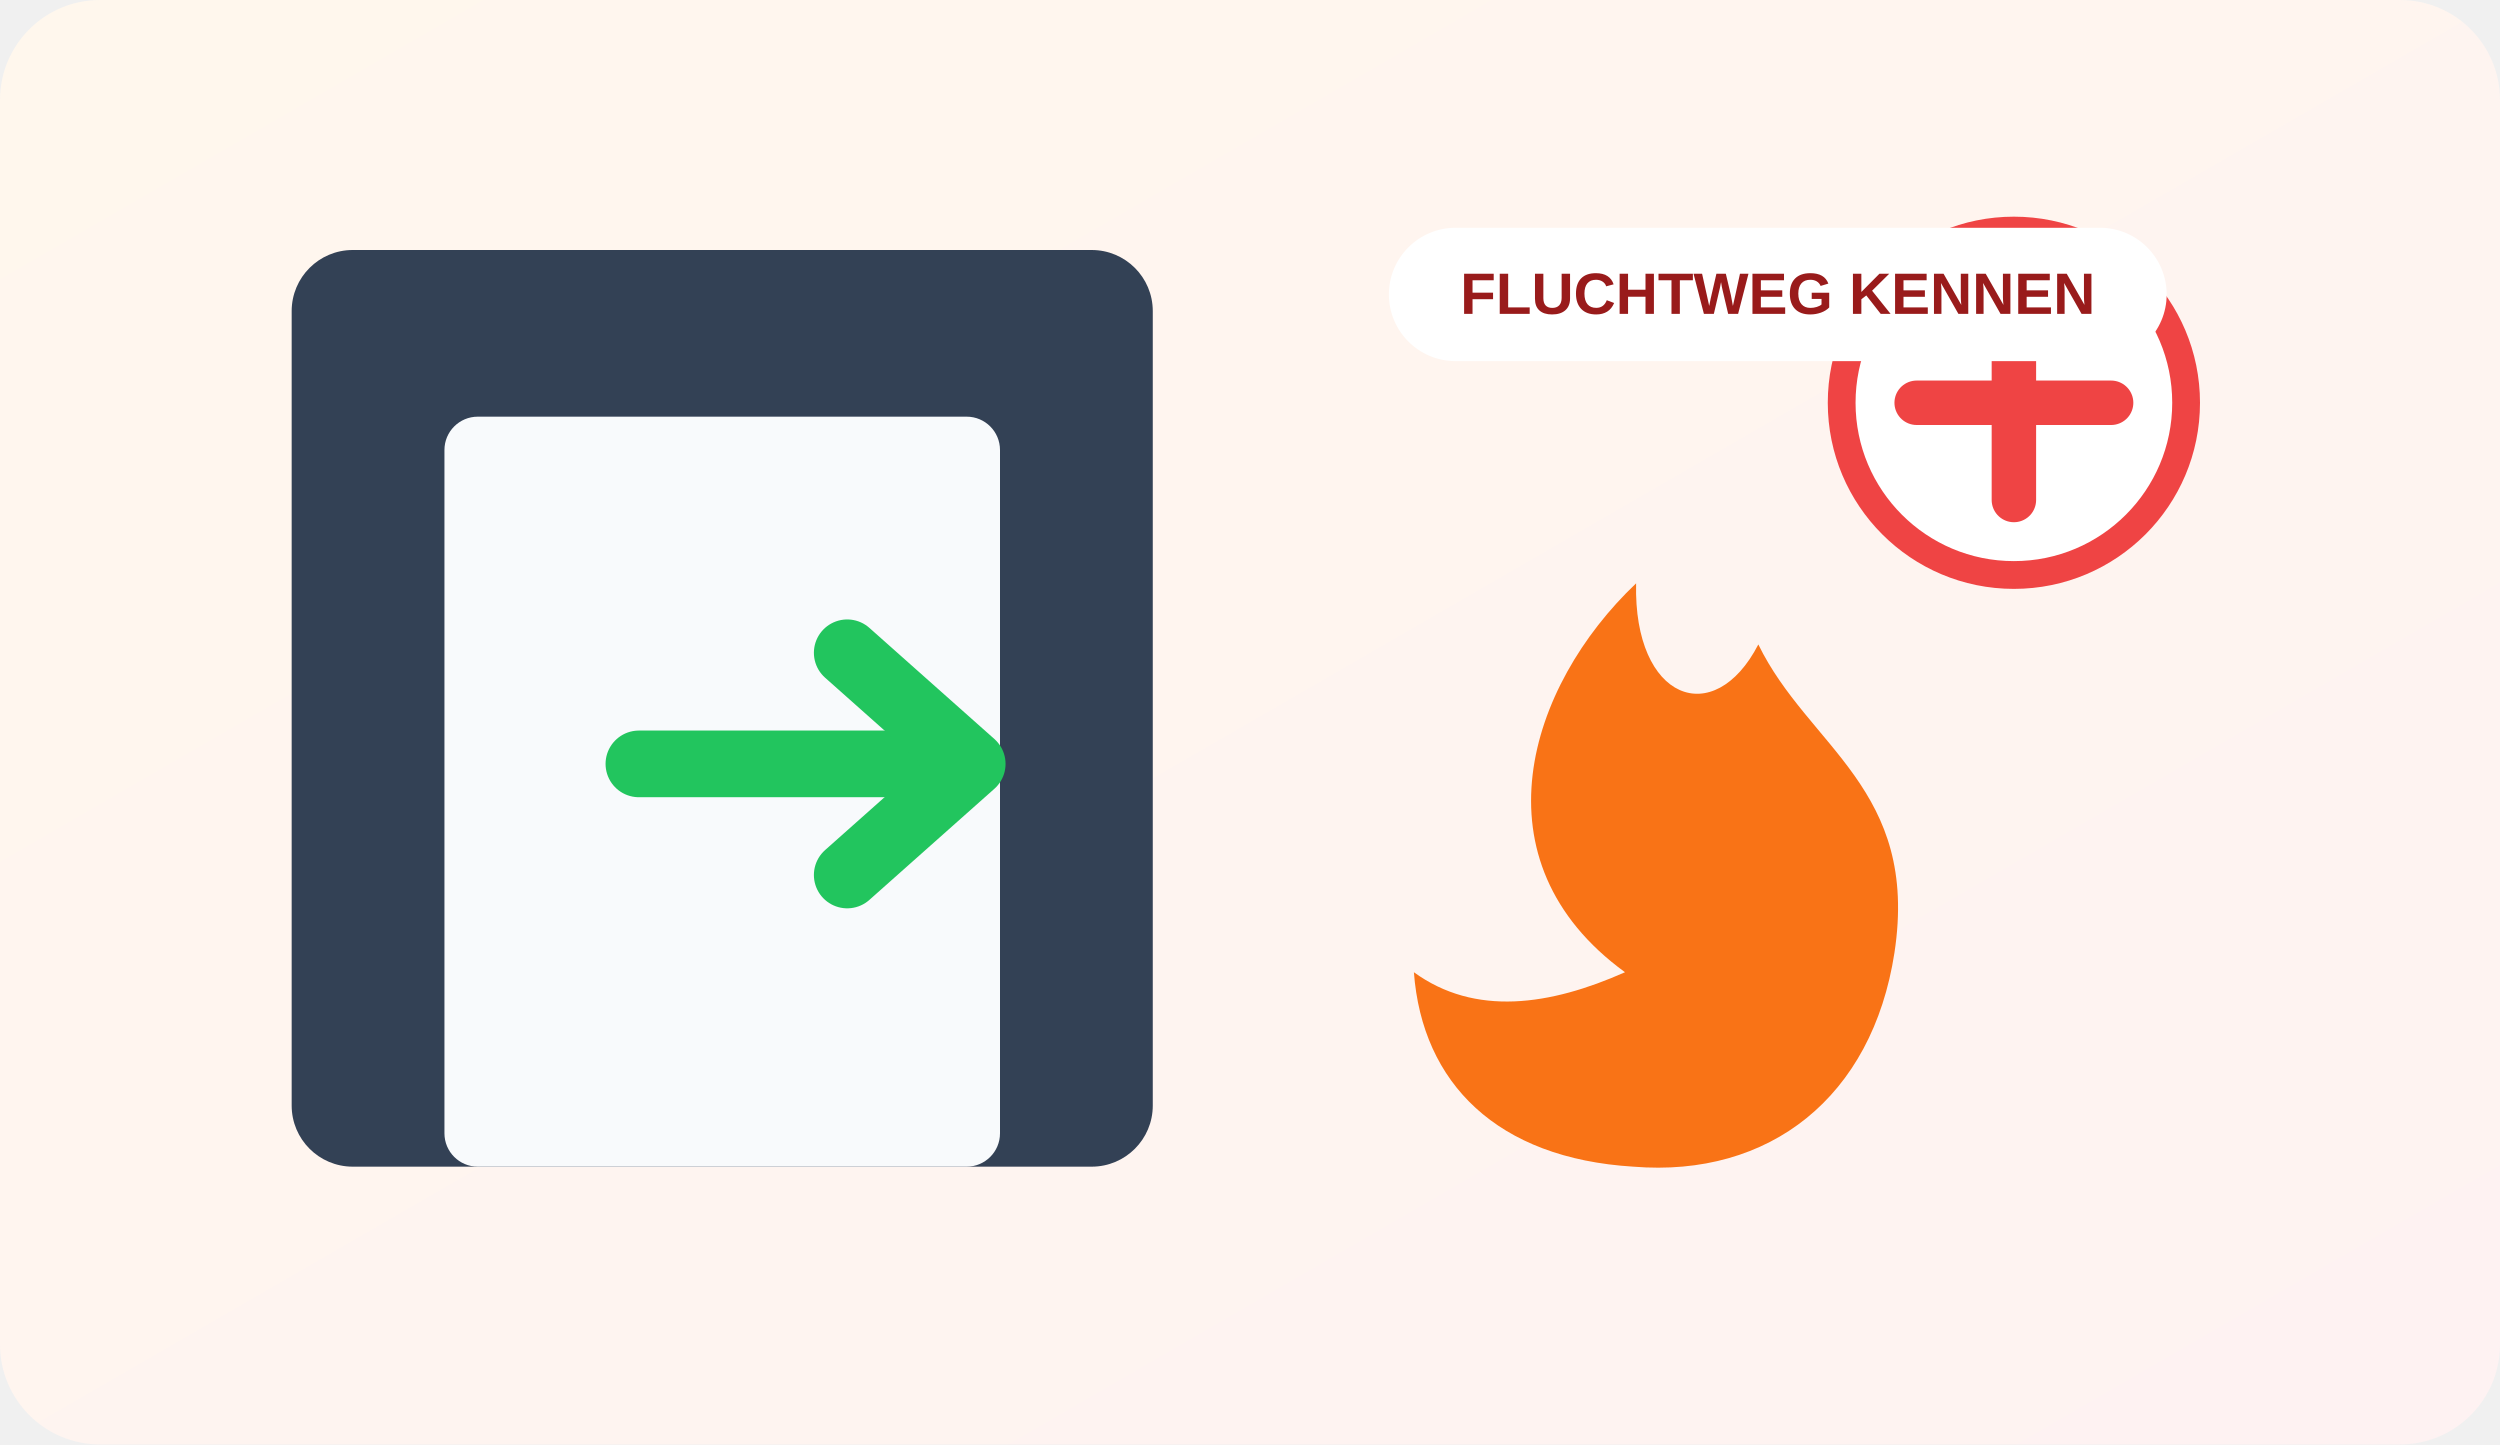
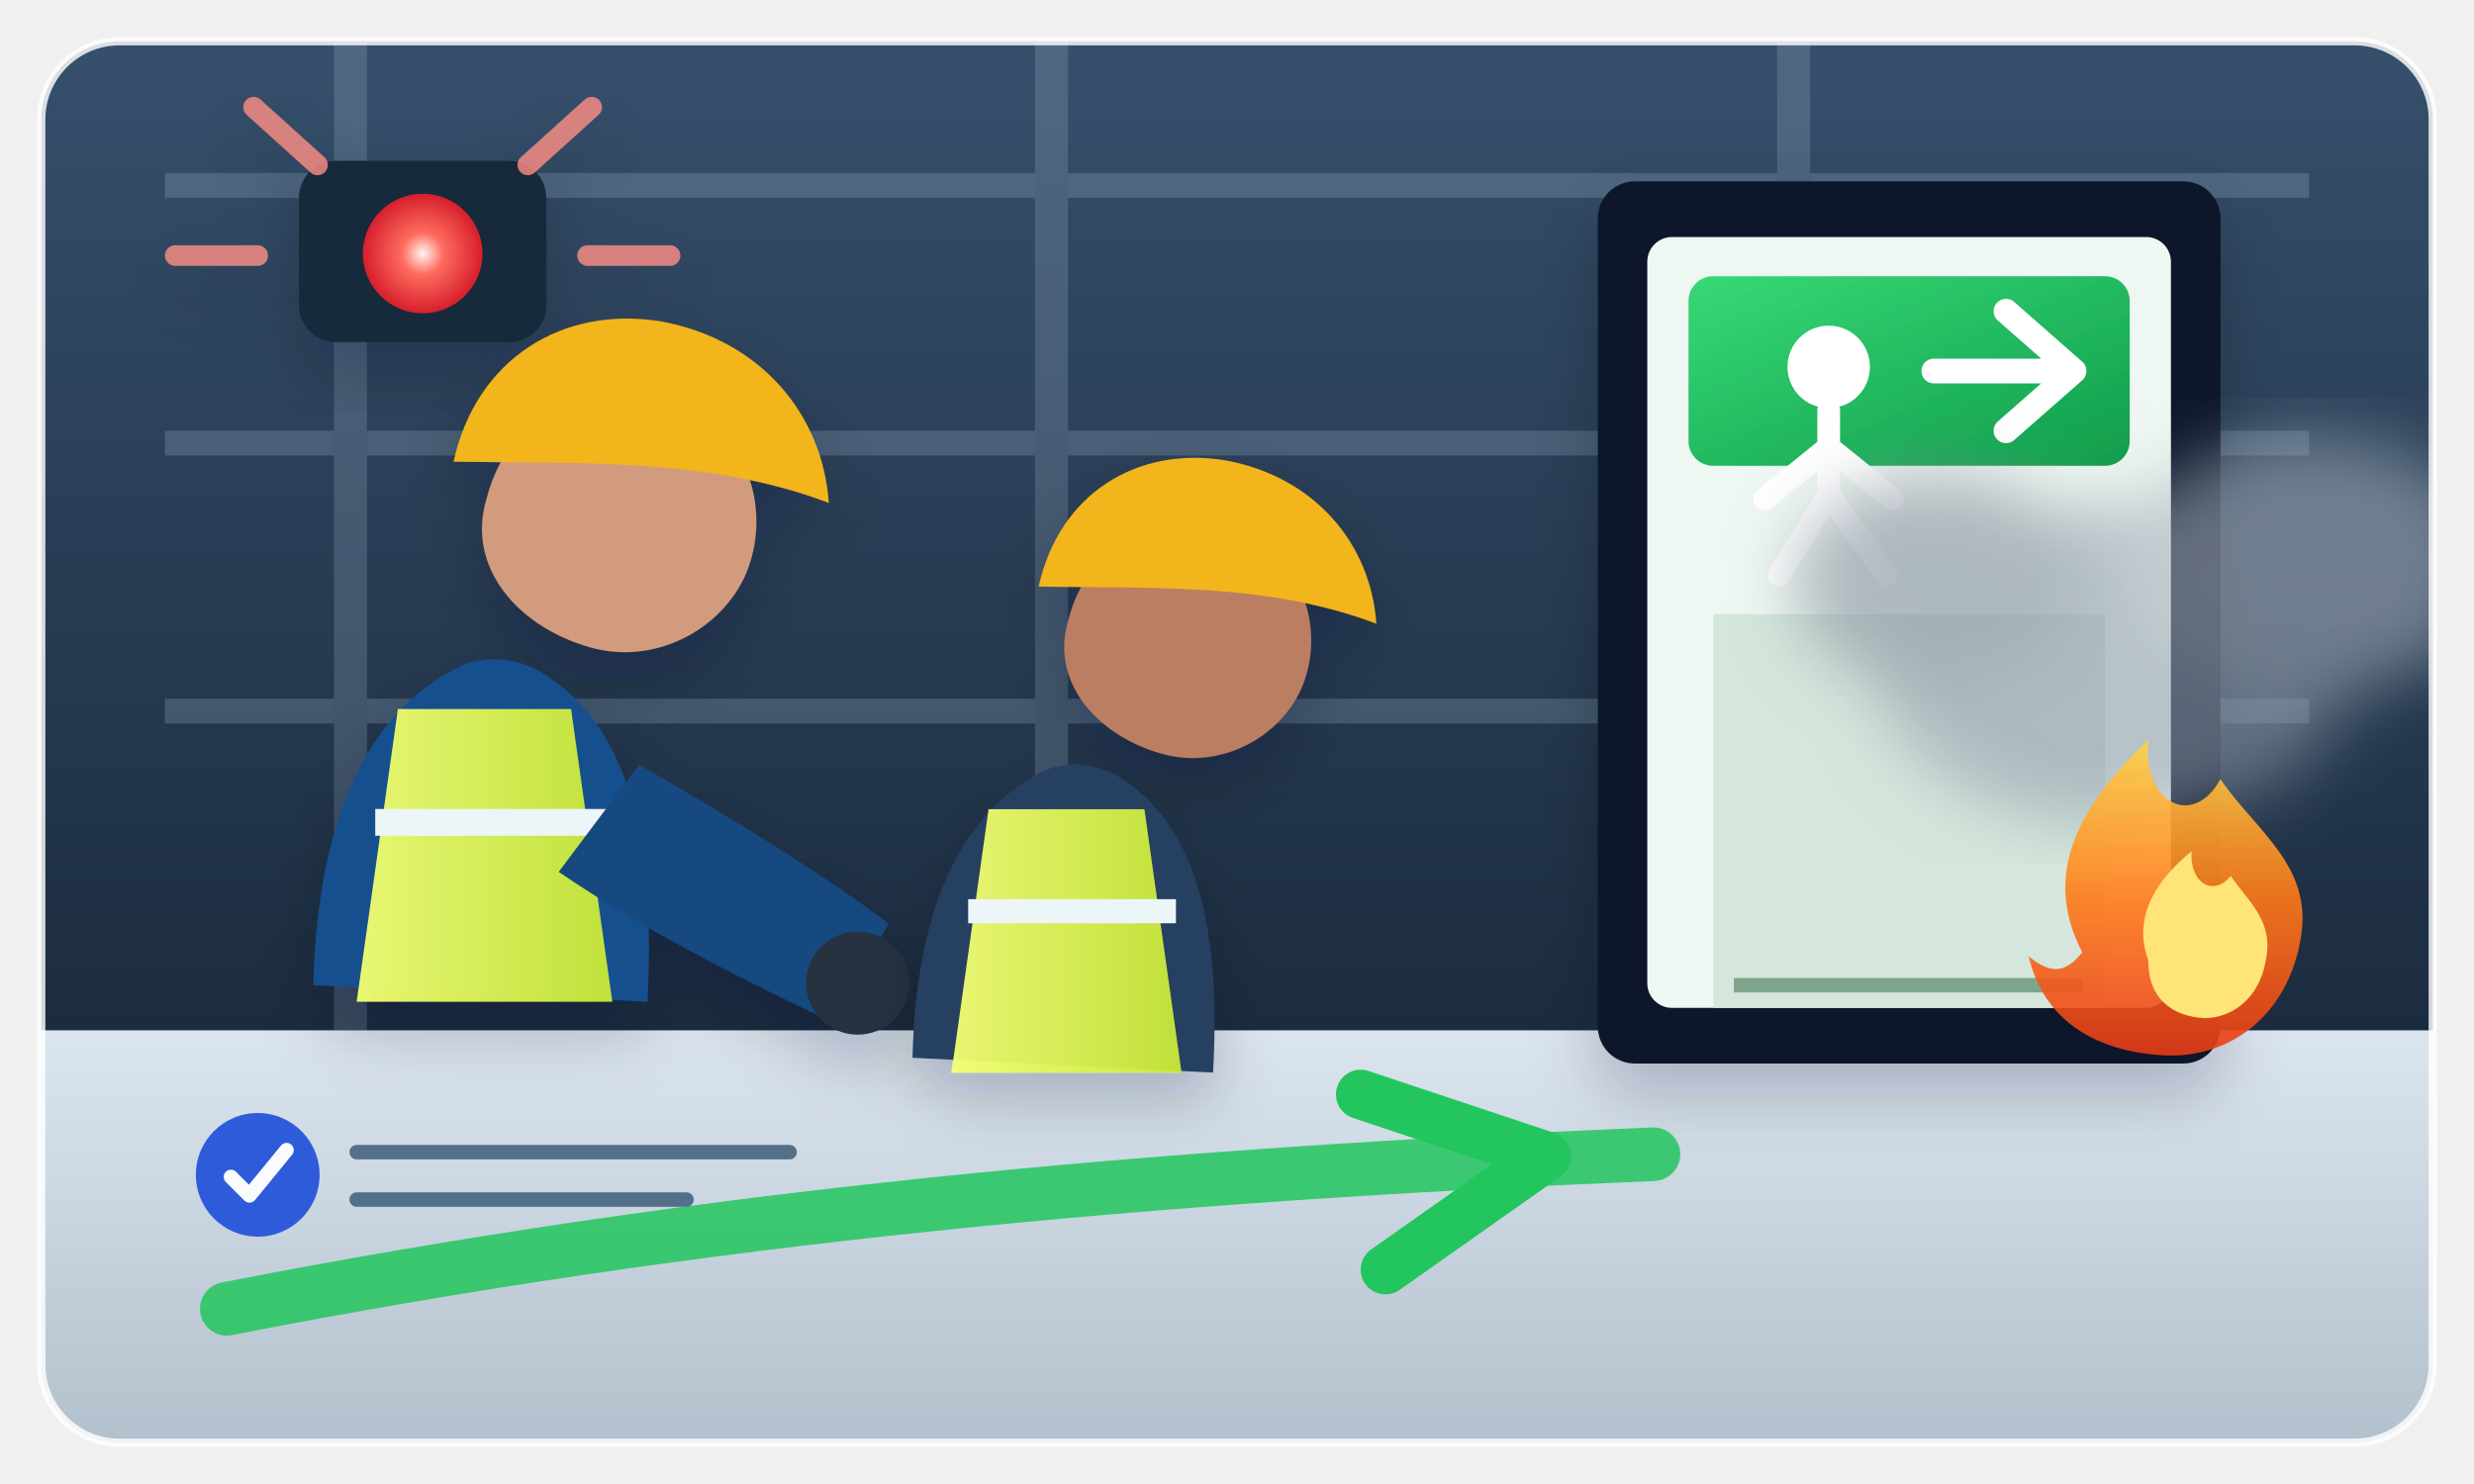
- <svg xmlns="http://www.w3.org/2000/svg" viewBox="0 0 900 520" role="img" aria-labelledby="t d">
+ <svg xmlns="http://www.w3.org/2000/svg" viewBox="0 0 1200 720" role="img" aria-label="Professionelle Illustration: Beschäftigte verlassen geordnet einen Industriebereich über einen gekennzeichneten Fluchtweg">
  <defs>
-     <linearGradient id="g" x1="0" y1="0" x2="1" y2="1">
-       <stop stop-color="#fff7ed" />
-       <stop offset="1" stop-color="#fef2f2" />
+     <linearGradient id="bg" x1="0" y1="0" x2="1" y2="1">
+       <stop stop-color="#f8fbff" />
+       <stop offset=".55" stop-color="#e4edf7" />
+       <stop offset="1" stop-color="#cbd8e7" />
    </linearGradient>
+     <linearGradient id="wall" x1="0" y1="0" x2="0" y2="1">
+       <stop stop-color="#37516d" />
+       <stop offset="1" stop-color="#1c2c40" />
+     </linearGradient>
+     <linearGradient id="floor" x1="0" y1="0" x2="0" y2="1">
+       <stop stop-color="#dbe5ee" />
+       <stop offset="1" stop-color="#aebdca" />
+     </linearGradient>
+     <linearGradient id="exit" x1="0" y1="0" x2="1" y2="1">
+       <stop stop-color="#38d976" />
+       <stop offset="1" stop-color="#0f9c4b" />
+     </linearGradient>
+     <linearGradient id="vest" x1="0" y1="0" x2="1" y2="0">
+       <stop stop-color="#f2ff72" />
+       <stop offset="1" stop-color="#c9e837" />
+     </linearGradient>
+     <linearGradient id="flame" x1="0" y1="0" x2="0" y2="1">
+       <stop stop-color="#ffd447" />
+       <stop offset=".5" stop-color="#ff7a18" />
+       <stop offset="1" stop-color="#e83b17" />
+     </linearGradient>
+     <radialGradient id="alarm" cx="50%" cy="50%" r="50%">
+       <stop stop-color="#fff4ef" />
+       <stop offset=".35" stop-color="#ff6b5e" />
+       <stop offset="1" stop-color="#d61f2c" />
+     </radialGradient>
+     <filter id="shadow" x="-20%" y="-20%" width="140%" height="150%">
+       <feDropShadow dx="0" dy="15" stdDeviation="16" flood-color="#101b2b" flood-opacity=".22" />
+     </filter>
+     <filter id="smoke">
+       <feGaussianBlur stdDeviation="16" />
+     </filter>
+     <clipPath id="scene">
+       <rect x="20" y="20" width="1160" height="680" rx="38" />
+     </clipPath>
  </defs>
-   <rect width="900" height="520" rx="36" fill="url(#g)" />
-   <rect x="105" y="90" width="310" height="330" rx="22" fill="#334155" />
-   <rect x="160" y="150" width="200" height="270" rx="12" fill="#f8fafc" />
-   <path d="M230 275h110" stroke="#22c55e" stroke-width="24" stroke-linecap="round" />
-   <path d="M305 235l45 40-45 40" fill="none" stroke="#22c55e" stroke-width="24" stroke-linecap="round" stroke-linejoin="round" />
-   <path d="M585 350c-55-40-35-103 4-140-1 42 28 53 44 22 18 37 58 52 49 111-8 52-45 81-94 77-49-3-76-30-79-70 22 16 49 12 76 0z" fill="#f97316" />
-   <circle cx="725" cy="145" r="62" fill="#fff" stroke="#ef4444" stroke-width="10" />
-   <path d="M725 110v70M690 145h70" stroke="#ef4444" stroke-width="16" stroke-linecap="round" />
-   <rect x="500" y="82" width="280" height="48" rx="24" fill="#fff" />
-   <text x="640" y="113" text-anchor="middle" font-family="Arial" font-size="21" font-weight="700" fill="#991b1b">FLUCHTWEG KENNEN</text>
+   <g clip-path="url(#scene)">
+     <rect width="1200" height="720" fill="url(#bg)" />
+     <rect x="0" y="0" width="1200" height="500" fill="url(#wall)" />
+     <rect x="0" y="500" width="1200" height="220" fill="url(#floor)" />
+     <g opacity=".24">
+       <path d="M80 90h1040M80 215h1040M80 345h1040" stroke="#a9c0d4" stroke-width="12" />
+       <path d="M170 0v500M510 0v500M870 0v500" stroke="#9eb3c7" stroke-width="16" />
+     </g>
+     <g transform="translate(775 88)" filter="url(#shadow)">
+       <rect x="0" y="0" width="302" height="428" rx="18" fill="#0f172a" />
+       <rect x="24" y="27" width="254" height="374" rx="12" fill="#eef7f1" />
+       <rect x="44" y="46" width="214" height="92" rx="12" fill="url(#exit)" />
+       <circle cx="112" cy="90" r="20" fill="#fff" />
+       <path d="M112 111v42M112 129l-31 25M112 129l31 25M112 152l-24 39M112 152l28 39" stroke="#fff" stroke-width="11" stroke-linecap="round" />
+       <path d="M163 92h56M198 63l33 29-33 29" fill="none" stroke="#fff" stroke-width="12" stroke-linecap="round" stroke-linejoin="round" />
+       <path d="M56 210h190v191H56z" fill="#d5e6dc" />
+       <path d="M66 390h169" stroke="#7ea58b" stroke-width="7" />
+     </g>
+     <path d="M110 635C340 590 560 570 802 560" fill="none" stroke="#22c55e" stroke-width="26" stroke-linecap="round" opacity=".85" />
+     <path d="M660 531l90 30-78 55" fill="none" stroke="#22c55e" stroke-width="24" stroke-linecap="round" stroke-linejoin="round" />
+     <g transform="translate(145 78)" filter="url(#shadow)">
+       <rect x="0" y="0" width="120" height="88" rx="18" fill="#19293b" />
+       <circle cx="60" cy="45" r="29" fill="url(#alarm)" />
+       <path d="M-20 46h-40M180 46h-40M9 2l-31-28M111 2l31-28" stroke="#ff8f85" stroke-width="10" stroke-linecap="round" opacity=".8" />
+     </g>
+     <g transform="translate(178 210)" filter="url(#shadow)">
+       <path d="M58 32c10-39 46-62 82-53 38 10 59 52 44 89-12 28-45 45-76 36-35-10-60-39-50-72z" fill="#d39b7d" />
+       <path d="M42 14c11-50 53-76 101-68 48 9 78 45 81 88-58-22-119-19-182-20z" fill="#f3b51c" />
+       <path d="M48 112c-45 20-72 71-74 156l162 8c4-73-7-126-43-154-14-11-28-15-45-10z" fill="#164f8e" />
+       <path d="M15 134h84l20 142H-5z" fill="url(#vest)" opacity=".95" />
+       <path d="M4 189h112" stroke="#ecf5f8" stroke-width="13" />
+       <path d="M132 161c45 26 86 51 121 77l-27 48c-49-23-95-47-133-73z" fill="#12487f" />
+       <circle cx="238" cy="267" r="25" fill="#253241" />
+     </g>
+     <g transform="translate(466 272) scale(.9)" filter="url(#shadow)">
+       <path d="M58 32c10-39 46-62 82-53 38 10 59 52 44 89-12 28-45 45-76 36-35-10-60-39-50-72z" fill="#bb7e62" />
+       <path d="M42 14c11-50 53-76 101-68 48 9 78 45 81 88-58-22-119-19-182-20z" fill="#f3b51c" />
+       <path d="M48 112c-45 20-72 71-74 156l162 8c4-73-7-126-43-154-14-11-28-15-45-10z" fill="#263f62" />
+       <path d="M15 134h84l20 142H-5z" fill="url(#vest)" opacity=".95" />
+       <path d="M4 189h112" stroke="#ecf5f8" stroke-width="13" />
+     </g>
+     <g opacity=".58" filter="url(#smoke)">
+       <ellipse cx="1025" cy="322" rx="116" ry="78" fill="#8f9cab" />
+       <ellipse cx="1120" cy="274" rx="88" ry="62" fill="#a4aeba" />
+       <ellipse cx="940" cy="282" rx="70" ry="52" fill="#7f8b99" />
+     </g>
+     <g transform="translate(1010 336)">
+       <path d="M0 126c-22-42 4-76 32-103-3 31 22 43 35 19 17 25 45 42 39 77-6 37-34 59-67 57-34-2-58-18-65-48 11 9 18 8 26-2z" fill="url(#flame)" opacity=".9" />
+       <path d="M32 130c-8-22 5-40 21-53-1 16 11 22 19 12 9 13 21 22 17 41-3 18-16 28-30 28-15-1-27-9-27-28z" fill="#ffe477" />
+     </g>
+     <g transform="translate(95 540)" opacity=".9">
+       <circle cx="30" cy="30" r="30" fill="#1d4ed8" />
+       <path d="M17 31l9 9 18-22" fill="none" stroke="#fff" stroke-width="7" stroke-linecap="round" stroke-linejoin="round" />
+       <path d="M78 19h210M78 42h160" stroke="#47647e" stroke-width="7" stroke-linecap="round" />
+     </g>
+   </g>
+   <rect x="20" y="20" width="1160" height="680" rx="38" fill="none" stroke="#fff" stroke-width="4" opacity=".82" />
</svg>
